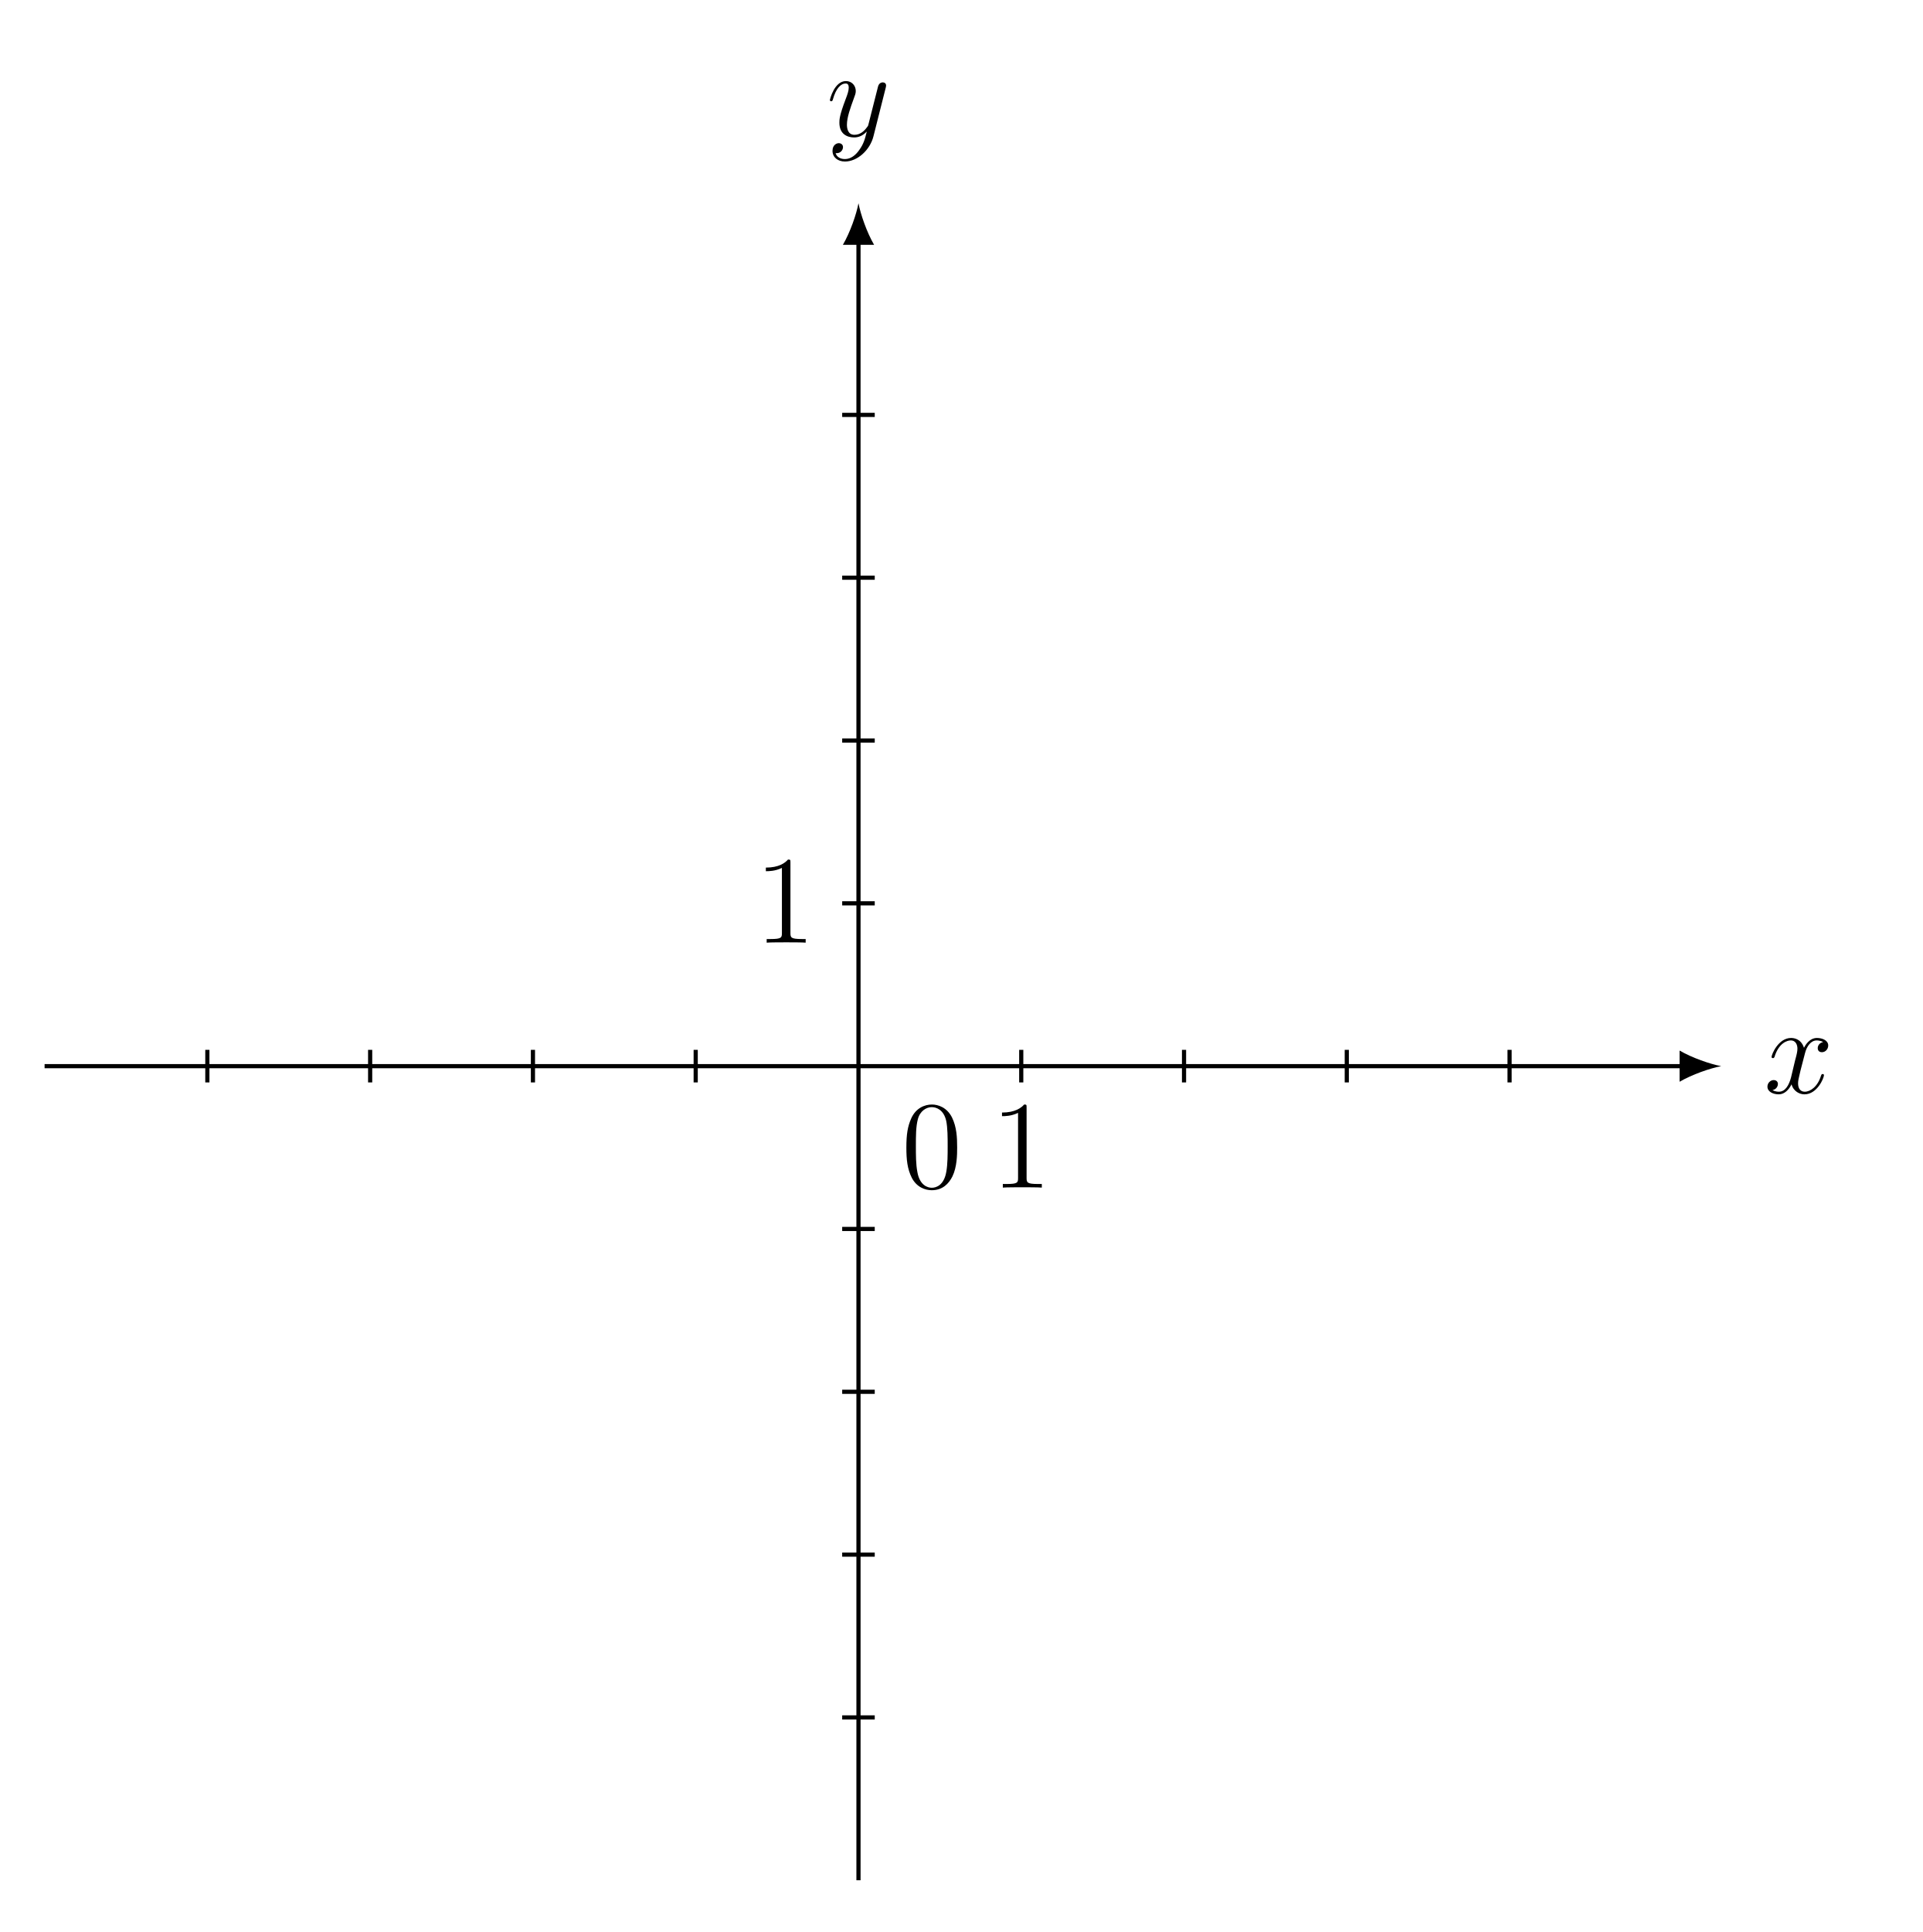
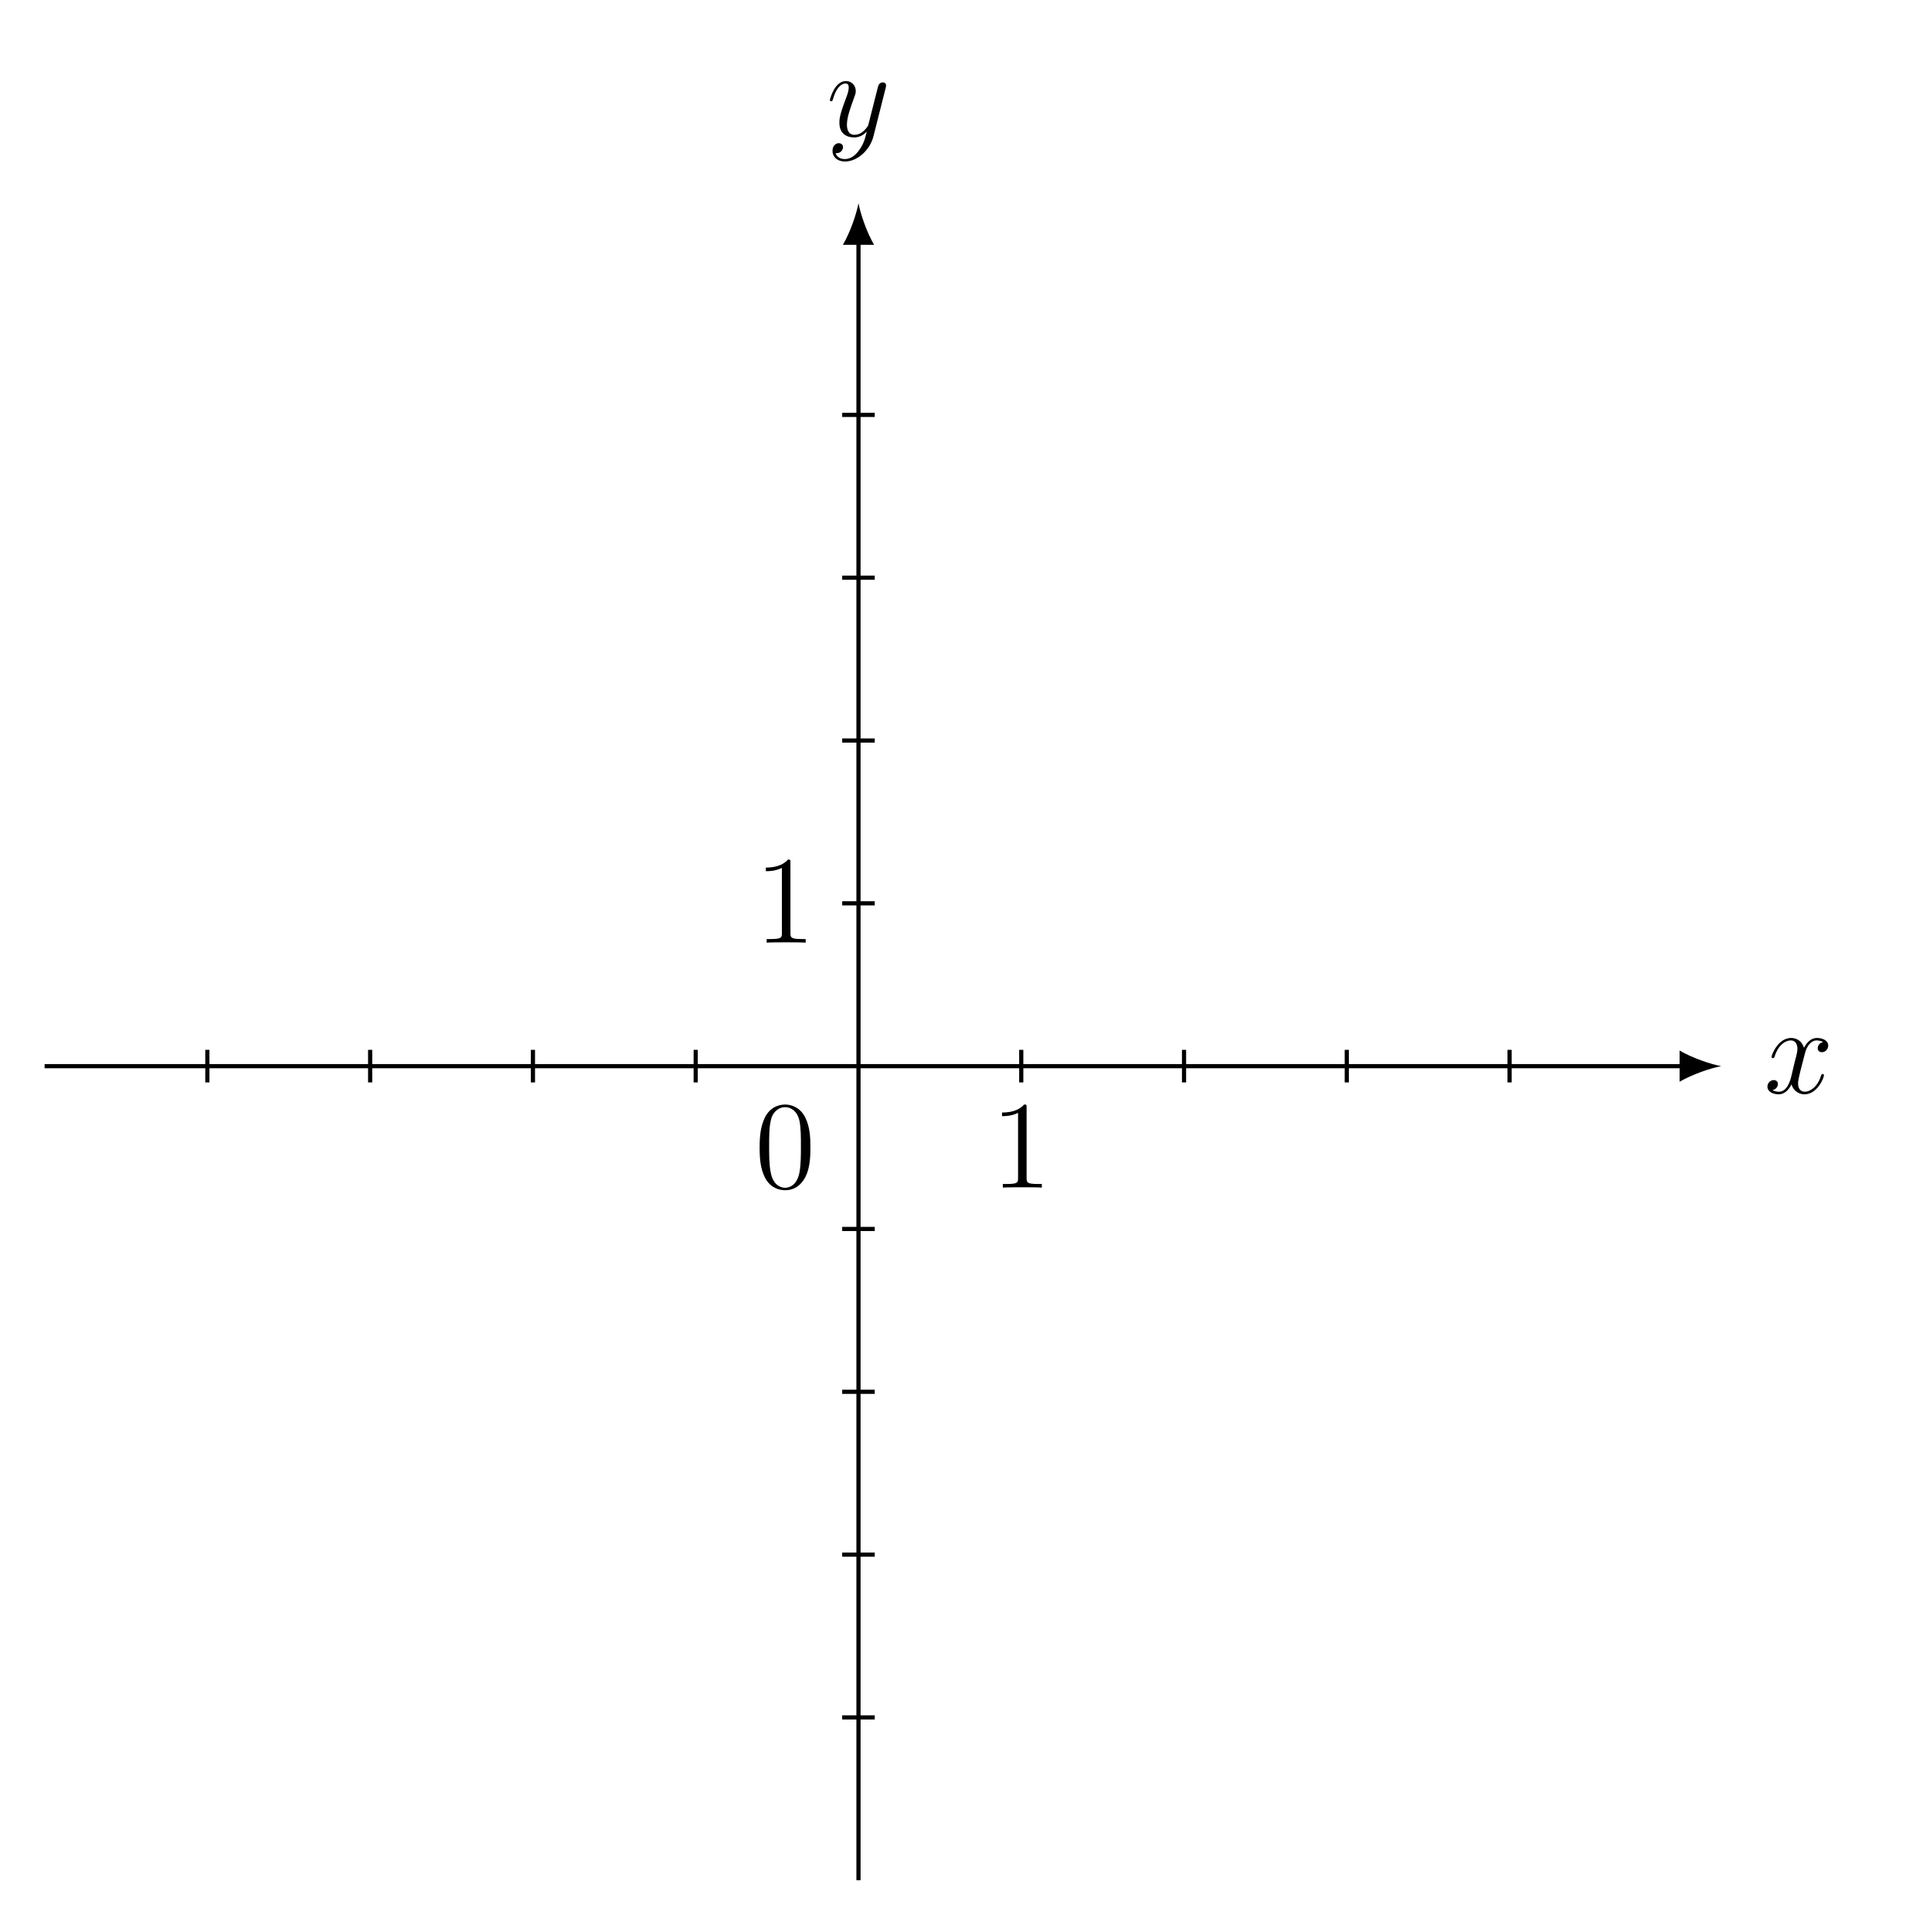
<svg xmlns="http://www.w3.org/2000/svg" xmlns:xlink="http://www.w3.org/1999/xlink" width="183.407pt" height="184.227pt" viewBox="0 0 183.407 184.227" version="1.2">
  <defs>
    <g>
      <symbol overflow="visible" id="glyph0-0">
        <path style="stroke:none;" d="" />
      </symbol>
      <symbol overflow="visible" id="glyph0-1">
        <path style="stroke:none;" d="M 5.719 -1.703 C 5.719 -1.766 5.672 -1.812 5.594 -1.812 C 5.484 -1.812 5.484 -1.75 5.438 -1.656 C 5.125 -0.609 4.422 -0.125 3.891 -0.125 C 3.484 -0.125 3.25 -0.422 3.25 -0.922 C 3.25 -1.172 3.297 -1.375 3.484 -2.156 L 3.906 -3.781 C 4.078 -4.484 4.484 -5.016 5.031 -5.016 C 5.031 -5.016 5.391 -5.016 5.641 -4.859 C 5.266 -4.781 5.125 -4.5 5.125 -4.281 C 5.125 -3.984 5.344 -3.891 5.516 -3.891 C 5.875 -3.891 6.125 -4.203 6.125 -4.531 C 6.125 -5.031 5.547 -5.25 5.047 -5.25 C 4.328 -5.25 3.922 -4.531 3.812 -4.312 C 3.531 -5.203 2.797 -5.25 2.578 -5.25 C 1.375 -5.25 0.719 -3.688 0.719 -3.422 C 0.719 -3.375 0.781 -3.328 0.859 -3.328 C 0.953 -3.328 0.969 -3.391 1 -3.438 C 1.406 -4.766 2.203 -5.016 2.547 -5.016 C 3.078 -5.016 3.188 -4.516 3.188 -4.234 C 3.188 -3.969 3.125 -3.688 2.969 -3.125 L 2.578 -1.484 C 2.391 -0.781 2.047 -0.125 1.422 -0.125 C 1.359 -0.125 1.062 -0.125 0.812 -0.281 C 1.234 -0.359 1.328 -0.719 1.328 -0.859 C 1.328 -1.094 1.156 -1.234 0.922 -1.234 C 0.641 -1.234 0.328 -0.984 0.328 -0.609 C 0.328 -0.109 0.891 0.125 1.406 0.125 C 1.969 0.125 2.375 -0.328 2.625 -0.828 C 2.828 -0.125 3.422 0.125 3.859 0.125 C 5.078 0.125 5.719 -1.438 5.719 -1.703 Z M 5.719 -1.703 " />
      </symbol>
      <symbol overflow="visible" id="glyph0-2">
        <path style="stroke:none;" d="M 5.656 -4.625 C 5.672 -4.688 5.688 -4.766 5.688 -4.828 C 5.688 -5.016 5.547 -5.125 5.375 -5.125 C 5.266 -5.125 5.016 -5.078 4.922 -4.734 L 4.031 -1.219 C 3.984 -1.016 3.984 -0.984 3.875 -0.859 C 3.641 -0.531 3.25 -0.125 2.672 -0.125 C 2.016 -0.125 1.953 -0.781 1.953 -1.094 C 1.953 -1.781 2.281 -2.688 2.594 -3.547 C 2.719 -3.891 2.797 -4.062 2.797 -4.297 C 2.797 -4.797 2.438 -5.25 1.859 -5.25 C 0.766 -5.25 0.328 -3.531 0.328 -3.422 C 0.328 -3.375 0.375 -3.328 0.453 -3.328 C 0.562 -3.328 0.578 -3.375 0.625 -3.531 C 0.906 -4.531 1.359 -5.016 1.828 -5.016 C 1.922 -5.016 2.125 -5.016 2.125 -4.625 C 2.125 -4.312 2 -3.969 1.828 -3.516 C 1.234 -1.953 1.234 -1.562 1.234 -1.281 C 1.234 -0.141 2.047 0.125 2.641 0.125 C 2.984 0.125 3.422 0.016 3.828 -0.422 L 3.844 -0.422 C 3.672 0.281 3.547 0.75 3.125 1.328 C 2.812 1.781 2.344 2.188 1.766 2.188 C 1.625 2.188 1.047 2.172 0.875 1.625 C 0.906 1.625 0.984 1.625 0.984 1.625 C 1.344 1.625 1.578 1.328 1.578 1.047 C 1.578 0.781 1.359 0.672 1.172 0.672 C 0.984 0.672 0.578 0.828 0.578 1.406 C 0.578 2.016 1.078 2.422 1.766 2.422 C 2.953 2.422 4.156 1.328 4.484 0.016 Z M 5.656 -4.625 " />
      </symbol>
      <symbol overflow="visible" id="glyph1-0">
        <path style="stroke:none;" d="" />
      </symbol>
      <symbol overflow="visible" id="glyph1-1">
        <path style="stroke:none;" d="M 5.328 -3.812 C 5.328 -4.797 5.281 -5.766 4.844 -6.672 C 4.359 -7.656 3.5 -7.922 2.922 -7.922 C 2.219 -7.922 1.375 -7.578 0.938 -6.578 C 0.609 -5.828 0.484 -5.094 0.484 -3.812 C 0.484 -2.656 0.578 -1.781 1 -0.938 C 1.469 -0.031 2.281 0.25 2.906 0.25 C 3.938 0.25 4.531 -0.375 4.875 -1.062 C 5.312 -1.953 5.328 -3.125 5.328 -3.812 Z M 4.422 -3.953 C 4.422 -3.156 4.422 -2.25 4.297 -1.531 C 4.078 -0.219 3.328 0.016 2.906 0.016 C 2.531 0.016 1.75 -0.203 1.531 -1.5 C 1.391 -2.219 1.391 -3.125 1.391 -3.953 C 1.391 -4.922 1.391 -5.812 1.578 -6.516 C 1.781 -7.312 2.391 -7.672 2.906 -7.672 C 3.359 -7.672 4.047 -7.406 4.281 -6.375 C 4.422 -5.703 4.422 -4.766 4.422 -3.953 Z M 4.422 -3.953 " />
      </symbol>
      <symbol overflow="visible" id="glyph1-2">
        <path style="stroke:none;" d="M 4.875 0 L 4.875 -0.344 L 4.516 -0.344 C 3.469 -0.344 3.422 -0.484 3.422 -0.922 L 3.422 -7.625 C 3.422 -7.906 3.422 -7.922 3.188 -7.922 C 2.906 -7.594 2.312 -7.156 1.078 -7.156 L 1.078 -6.812 C 1.359 -6.812 1.953 -6.812 2.609 -7.125 L 2.609 -0.922 C 2.609 -0.484 2.578 -0.344 1.531 -0.344 L 1.156 -0.344 L 1.156 0 C 1.469 -0.031 2.625 -0.031 3.031 -0.031 C 3.422 -0.031 4.562 -0.031 4.875 0 Z M 4.875 0 " />
      </symbol>
    </g>
  </defs>
  <g id="surface1">
    <path style="fill:none;stroke-width:0.399;stroke-linecap:butt;stroke-linejoin:miter;stroke:rgb(0%,0%,0%);stroke-opacity:1;stroke-miterlimit:10;" d="M -77.954 -0.001 L 79.046 -0.001 " transform="matrix(0.995822,0,0,-0.995822,81.88171,101.6634)" />
    <path style=" stroke:none;fill-rule:nonzero;fill:rgb(0%,0%,0%);fill-opacity:1;" d="M 164.168 101.664 C 163.109 101.465 161.391 100.871 160.199 100.176 L 160.199 103.152 C 161.391 102.457 163.109 101.863 164.168 101.664 " />
    <g style="fill:rgb(0%,0%,0%);fill-opacity:1;">
      <use xlink:href="#glyph0-1" x="168.251" y="104.226" />
    </g>
    <path style="fill:none;stroke-width:0.399;stroke-linecap:butt;stroke-linejoin:miter;stroke:rgb(0%,0%,0%);stroke-opacity:1;stroke-miterlimit:10;" d="M 0.001 -77.955 L 0.001 79.044 " transform="matrix(0.995822,0,0,-0.995822,81.88171,101.6634)" />
    <path style=" stroke:none;fill-rule:nonzero;fill:rgb(0%,0%,0%);fill-opacity:1;" d="M 81.883 19.379 C 81.684 20.434 81.09 22.156 80.395 23.344 L 83.371 23.344 C 82.676 22.156 82.082 20.434 81.883 19.379 " />
    <g style="fill:rgb(0%,0%,0%);fill-opacity:1;">
      <use xlink:href="#glyph0-2" x="78.827" y="12.98" />
    </g>
    <path style="fill:none;stroke-width:0.399;stroke-linecap:butt;stroke-linejoin:miter;stroke:rgb(0%,0%,0%);stroke-opacity:1;stroke-miterlimit:10;" d="M -62.365 -1.558 L -62.365 1.561 " transform="matrix(0.995822,0,0,-0.995822,81.88171,101.6634)" />
    <path style="fill:none;stroke-width:0.399;stroke-linecap:butt;stroke-linejoin:miter;stroke:rgb(0%,0%,0%);stroke-opacity:1;stroke-miterlimit:10;" d="M -46.772 -1.558 L -46.772 1.561 " transform="matrix(0.995822,0,0,-0.995822,81.88171,101.6634)" />
    <path style="fill:none;stroke-width:0.399;stroke-linecap:butt;stroke-linejoin:miter;stroke:rgb(0%,0%,0%);stroke-opacity:1;stroke-miterlimit:10;" d="M -31.18 -1.558 L -31.18 1.561 " transform="matrix(0.995822,0,0,-0.995822,81.88171,101.6634)" />
    <path style="fill:none;stroke-width:0.399;stroke-linecap:butt;stroke-linejoin:miter;stroke:rgb(0%,0%,0%);stroke-opacity:1;stroke-miterlimit:10;" d="M -15.591 -1.558 L -15.591 1.561 " transform="matrix(0.995822,0,0,-0.995822,81.88171,101.6634)" />
    <path style="fill:none;stroke-width:0.399;stroke-linecap:butt;stroke-linejoin:miter;stroke:rgb(0%,0%,0%);stroke-opacity:1;stroke-miterlimit:10;" d="M 15.59 -1.558 L 15.59 1.561 " transform="matrix(0.995822,0,0,-0.995822,81.88171,101.6634)" />
    <path style="fill:none;stroke-width:0.399;stroke-linecap:butt;stroke-linejoin:miter;stroke:rgb(0%,0%,0%);stroke-opacity:1;stroke-miterlimit:10;" d="M 31.182 -1.558 L 31.182 1.561 " transform="matrix(0.995822,0,0,-0.995822,81.88171,101.6634)" />
    <path style="fill:none;stroke-width:0.399;stroke-linecap:butt;stroke-linejoin:miter;stroke:rgb(0%,0%,0%);stroke-opacity:1;stroke-miterlimit:10;" d="M 46.771 -1.558 L 46.771 1.561 " transform="matrix(0.995822,0,0,-0.995822,81.88171,101.6634)" />
    <path style="fill:none;stroke-width:0.399;stroke-linecap:butt;stroke-linejoin:miter;stroke:rgb(0%,0%,0%);stroke-opacity:1;stroke-miterlimit:10;" d="M 62.363 -1.558 L 62.363 1.561 " transform="matrix(0.995822,0,0,-0.995822,81.88171,101.6634)" />
    <path style="fill:none;stroke-width:0.399;stroke-linecap:butt;stroke-linejoin:miter;stroke:rgb(0%,0%,0%);stroke-opacity:1;stroke-miterlimit:10;" d="M -1.56 -62.363 L 1.558 -62.363 " transform="matrix(0.995822,0,0,-0.995822,81.88171,101.6634)" />
    <path style="fill:none;stroke-width:0.399;stroke-linecap:butt;stroke-linejoin:miter;stroke:rgb(0%,0%,0%);stroke-opacity:1;stroke-miterlimit:10;" d="M -1.56 -46.774 L 1.558 -46.774 " transform="matrix(0.995822,0,0,-0.995822,81.88171,101.6634)" />
    <path style="fill:none;stroke-width:0.399;stroke-linecap:butt;stroke-linejoin:miter;stroke:rgb(0%,0%,0%);stroke-opacity:1;stroke-miterlimit:10;" d="M -1.56 -31.182 L 1.558 -31.182 " transform="matrix(0.995822,0,0,-0.995822,81.88171,101.6634)" />
    <path style="fill:none;stroke-width:0.399;stroke-linecap:butt;stroke-linejoin:miter;stroke:rgb(0%,0%,0%);stroke-opacity:1;stroke-miterlimit:10;" d="M -1.56 -15.589 L 1.558 -15.589 " transform="matrix(0.995822,0,0,-0.995822,81.88171,101.6634)" />
    <path style="fill:none;stroke-width:0.399;stroke-linecap:butt;stroke-linejoin:miter;stroke:rgb(0%,0%,0%);stroke-opacity:1;stroke-miterlimit:10;" d="M -1.56 15.592 L 1.558 15.592 " transform="matrix(0.995822,0,0,-0.995822,81.88171,101.6634)" />
    <path style="fill:none;stroke-width:0.399;stroke-linecap:butt;stroke-linejoin:miter;stroke:rgb(0%,0%,0%);stroke-opacity:1;stroke-miterlimit:10;" d="M -1.56 31.18 L 1.558 31.18 " transform="matrix(0.995822,0,0,-0.995822,81.88171,101.6634)" />
    <path style="fill:none;stroke-width:0.399;stroke-linecap:butt;stroke-linejoin:miter;stroke:rgb(0%,0%,0%);stroke-opacity:1;stroke-miterlimit:10;" d="M -1.56 46.773 L 1.558 46.773 " transform="matrix(0.995822,0,0,-0.995822,81.88171,101.6634)" />
    <path style="fill:none;stroke-width:0.399;stroke-linecap:butt;stroke-linejoin:miter;stroke:rgb(0%,0%,0%);stroke-opacity:1;stroke-miterlimit:10;" d="M -1.56 62.361 L 1.558 62.361 " transform="matrix(0.995822,0,0,-0.995822,81.88171,101.6634)" />
    <g style="fill:rgb(0%,0%,0%);fill-opacity:1;">
-       <use xlink:href="#glyph1-1" x="85.966" y="113.244" />
+       <use xlink:href="#glyph1-1" x="71.97" y="113.244" />
    </g>
    <g style="fill:rgb(0%,0%,0%);fill-opacity:1;">
      <use xlink:href="#glyph1-2" x="94.494" y="113.244" />
    </g>
    <g style="fill:rgb(0%,0%,0%);fill-opacity:1;">
      <use xlink:href="#glyph1-2" x="71.97" y="89.886" />
    </g>
  </g>
</svg>
